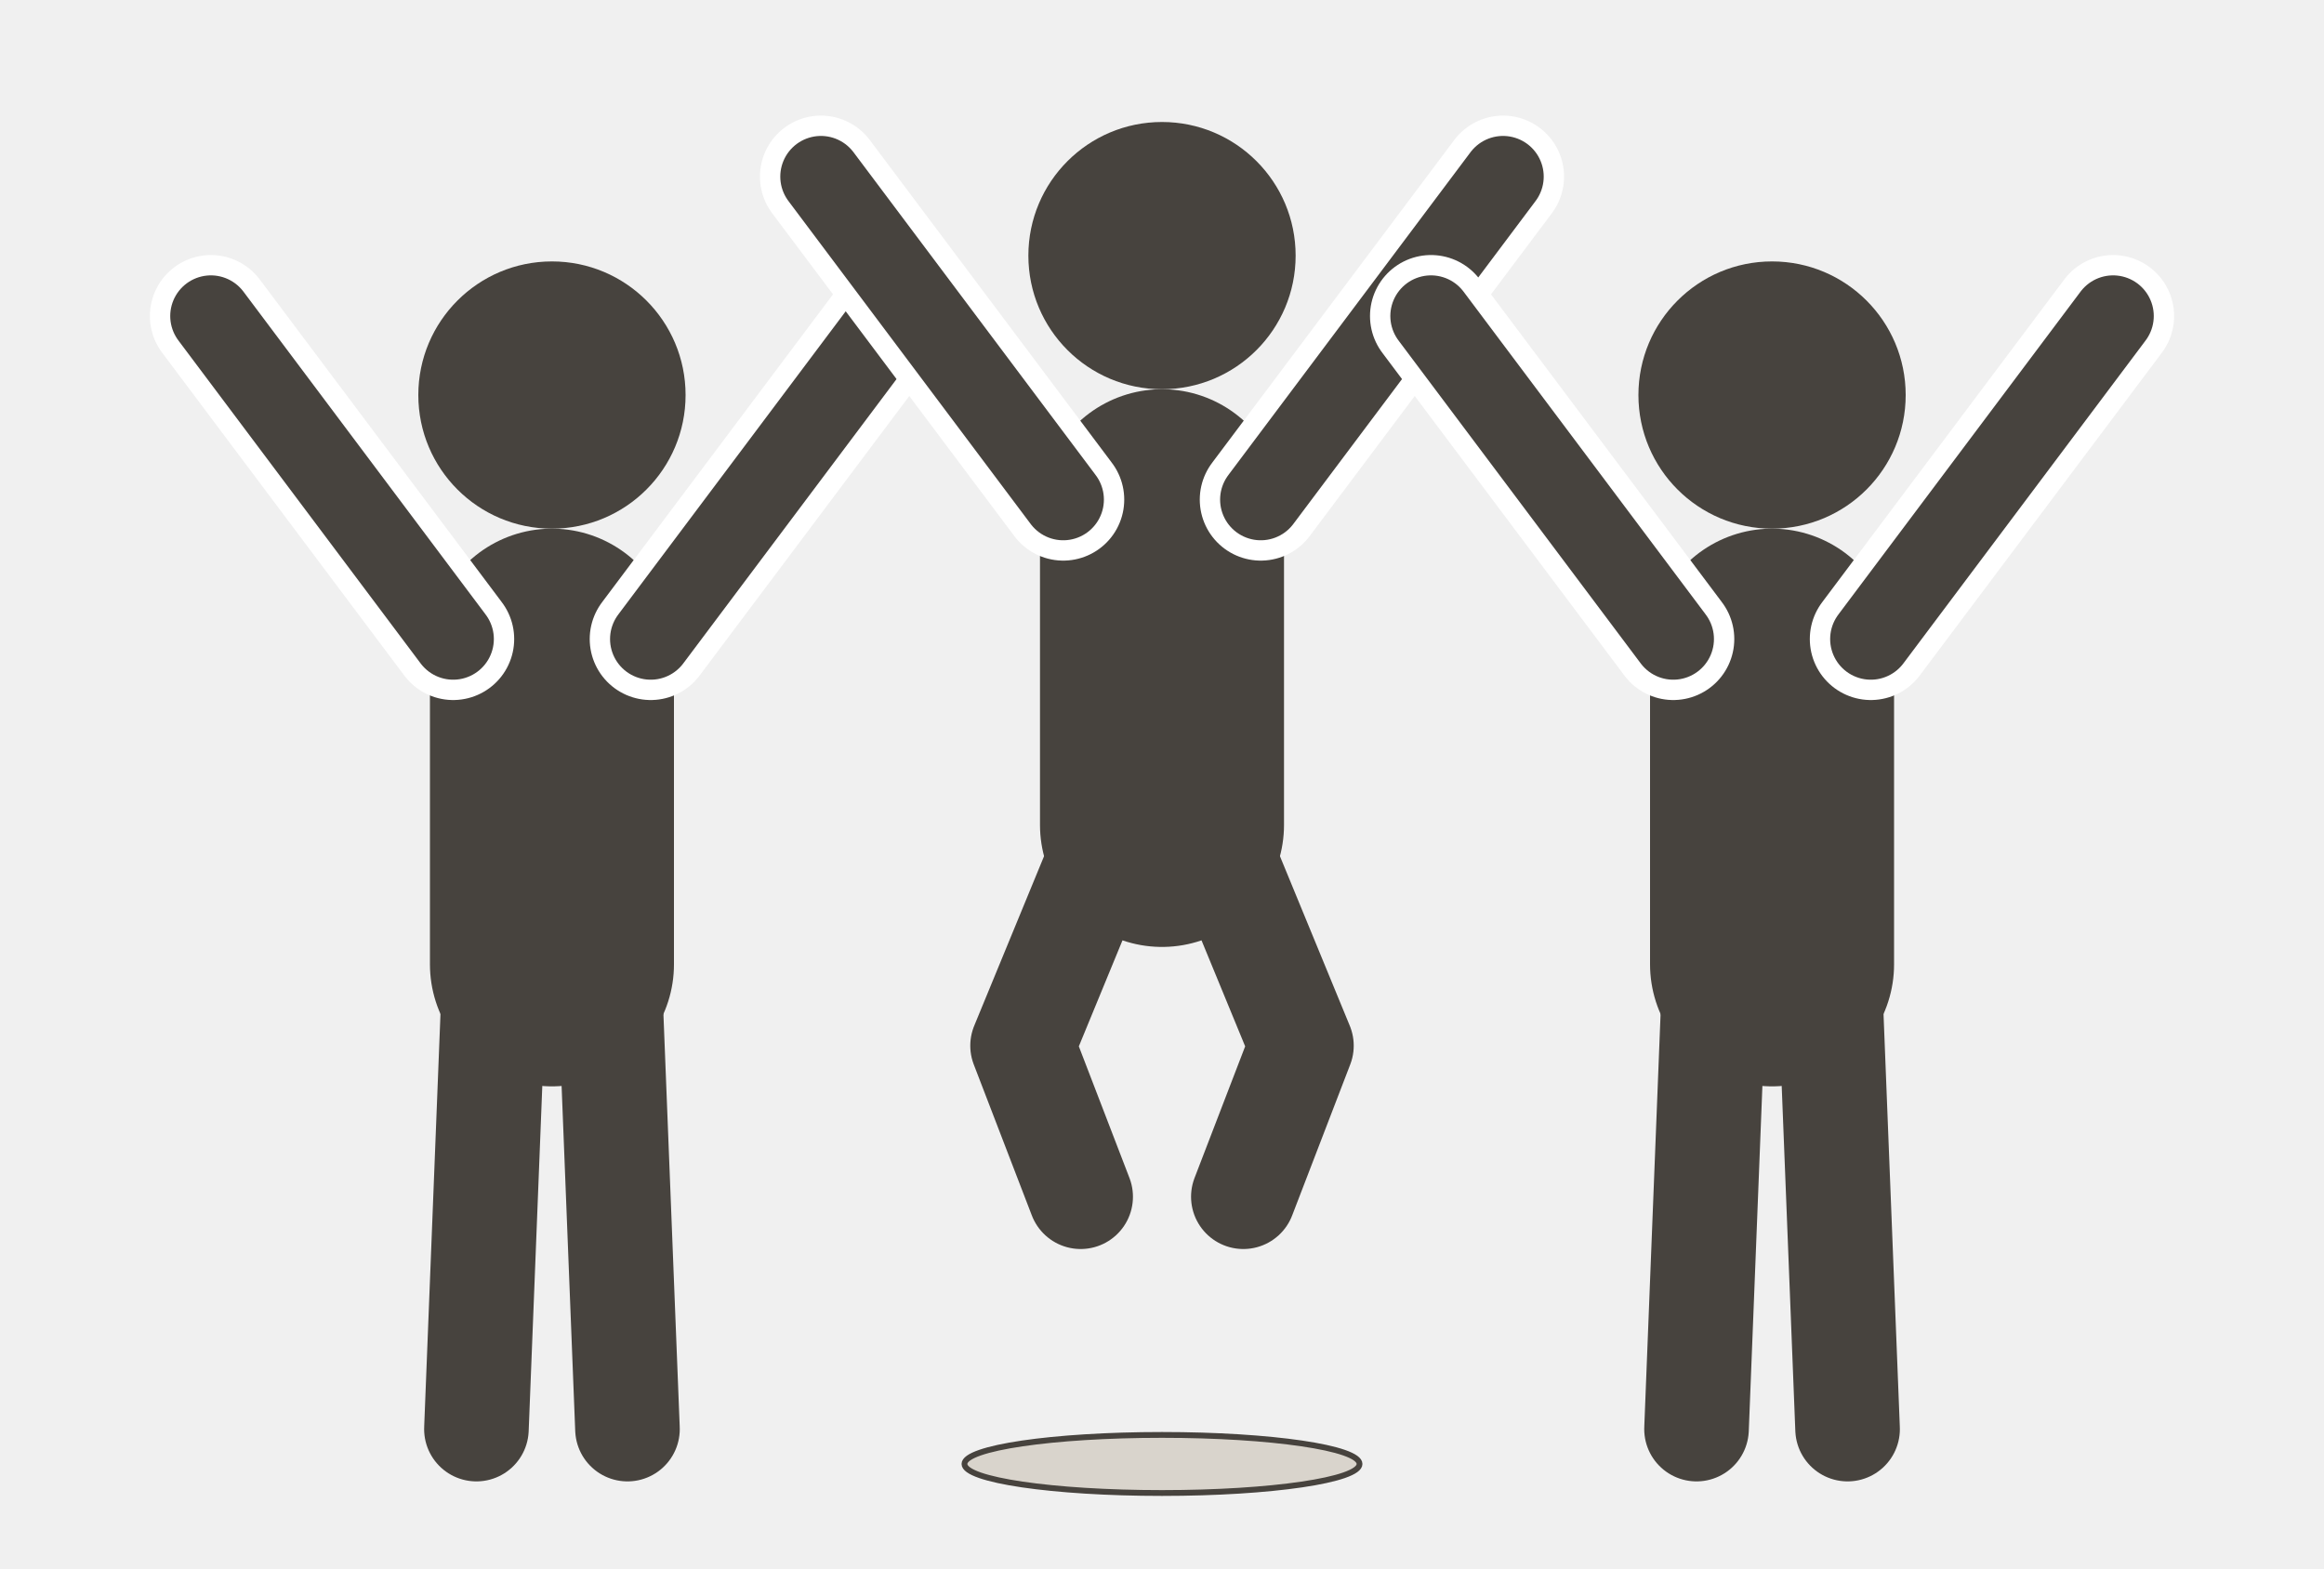
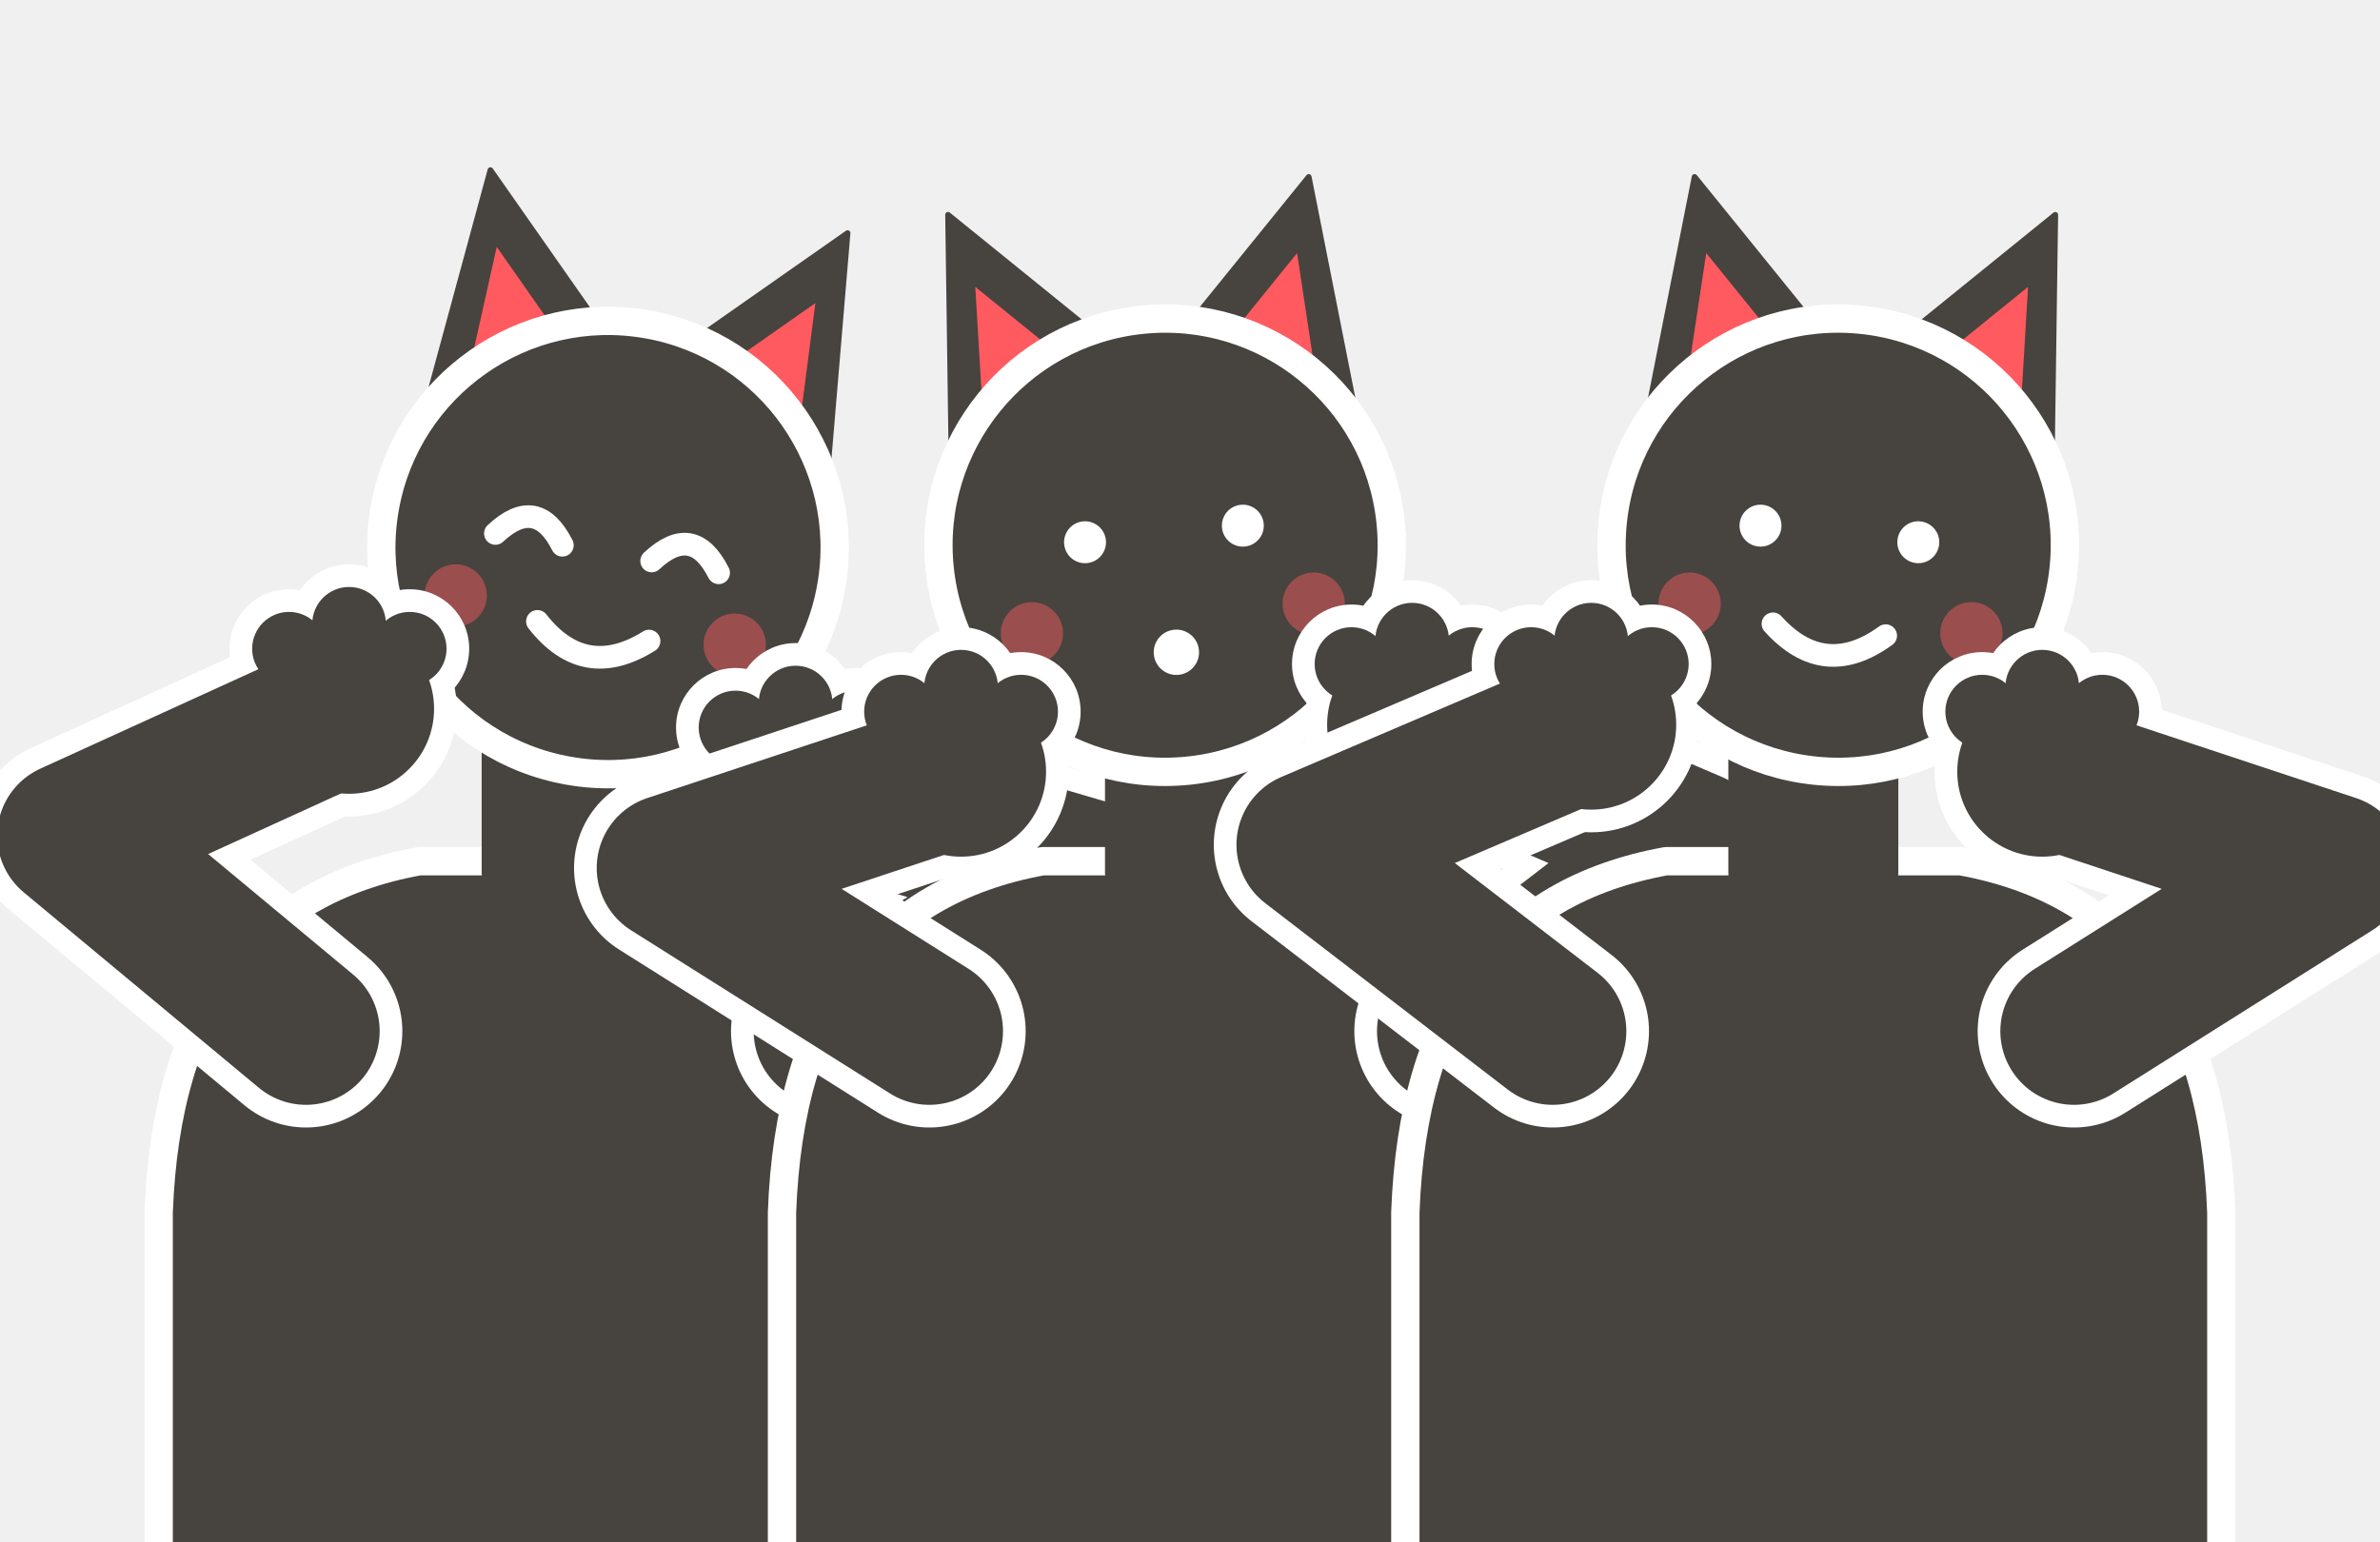
- <svg xmlns="http://www.w3.org/2000/svg" viewBox="0 0 400 270" role="img" aria-label="삼총사 만세">
+ <svg xmlns="http://www.w3.org/2000/svg" viewBox="0 0 420 272" role="img" aria-label="고양이 삼총사">
  <g fill="none" stroke="#47433e" stroke-linecap="round" stroke-linejoin="round">
-     <path d="M85 170 L82 246" stroke-width="18" />
-     <path d="M105 170 L108 246" stroke-width="18" />
-     <path d="M95 112 L95 166" stroke-width="42" />
-     <circle cx="95" cy="68" r="23" fill="#47433e" stroke="none" />
-     <ellipse cx="200" cy="252" rx="34" ry="5" fill="#d9d4cc" />
-     <path d="M190 146 L176 180 L186 206" stroke-width="18" />
-     <path d="M210 146 L224 180 L214 206" stroke-width="18" />
-     <path d="M200 88 L200 142" stroke-width="42" />
-     <circle cx="200" cy="44" r="23" fill="#47433e" stroke="none" />
-     <path d="M295 170 L292 246" stroke-width="18" />
-     <path d="M315 170 L318 246" stroke-width="18" />
-     <path d="M305 112 L305 166" stroke-width="42" />
-     <circle cx="305" cy="68" r="23" fill="#47433e" stroke="none" />
-     <path d="M78 110 L56.4 81.2 L36.3 54.4" stroke="#ffffff" stroke-width="21" />
-     <path d="M78 110 L56.4 81.2 L36.3 54.4" stroke-width="14" />
-     <path d="M112 110 L133.6 81.2 L153.7 54.4" stroke="#ffffff" stroke-width="21" />
-     <path d="M112 110 L133.6 81.2 L153.7 54.4" stroke-width="14" />
-     <path d="M183 86 L161.4 57.2 L141.3 30.4" stroke="#ffffff" stroke-width="21" />
-     <path d="M183 86 L161.4 57.2 L141.3 30.4" stroke-width="14" />
-     <path d="M217 86 L238.6 57.2 L258.7 30.4" stroke="#ffffff" stroke-width="21" />
-     <path d="M217 86 L238.6 57.2 L258.7 30.4" stroke-width="14" />
-     <path d="M288 110 L266.4 81.2 L246.3 54.4" stroke="#ffffff" stroke-width="21" />
-     <path d="M288 110 L266.4 81.2 L246.3 54.4" stroke-width="14" />
-     <path d="M322 110 L343.6 81.2 L363.7 54.4" stroke="#ffffff" stroke-width="21" />
-     <path d="M322 110 L343.6 81.2 L363.7 54.4" stroke-width="14" />
+     <path transform="translate(100 0) rotate(0 0 272) translate(0 272) scale(1) translate(0 -272)" d="M-72 420 L-72 214 Q-70 160 -26 152 L26 152 Q70 160 72 214 L72 420 Z" fill="#47433e" stroke="#ffffff" stroke-width="5" />
+     <rect transform="translate(100 0) rotate(0 0 272) translate(0 272) scale(1) translate(0 -272)" x="-15" y="118" width="30" height="44" rx="8" fill="#47433e" stroke="none" />
+     <g transform="translate(100 0) rotate(0 0 272) translate(0 272) scale(1) translate(0 -272) rotate(10 0 138) translate(0 96)">
+       <path d="M-36 -18 L-32 -62 L-8 -38 Z" fill="#47433e" />
+       <path d="M36 -18 L32 -62 L8 -38 Z" fill="#47433e" />
+       <path d="M-30 -28 L-29 -50 L-17 -38 Z" fill="#ff5a5f" />
+       <path d="M30 -28 L29 -50 L17 -38 Z" fill="#ff5a5f" />
+       <circle r="40" fill="#47433e" stroke="#ffffff" stroke-width="5" />
+       <path d="M-20 1 Q-14 -7 -8 1" stroke="#ffffff" stroke-width="4" fill="none" />
+       <path d="M8 1 Q14 -7 20 1" stroke="#ffffff" stroke-width="4" fill="none" />
+       <path d="M-10 15 Q0 24 10 15" stroke="#ffffff" stroke-width="4" fill="none" />
+       <circle cx="-25" cy="13" r="6" fill="#ff5a5f" opacity=".45" />
+       <circle cx="25" cy="13" r="6" fill="#ff5a5f" opacity=".45" />
+     </g>
+     <path d="M54 182 L12.5 147.5 L61.6 125.1" stroke="#ffffff" stroke-width="34" />
+     <circle cx="61.6" cy="125.1" r="19" fill="#ffffff" stroke="none" />
+     <circle cx="51" cy="114.5" r="10.5" fill="#ffffff" stroke="none" />
+     <circle cx="61.6" cy="110.1" r="10.5" fill="#ffffff" stroke="none" />
+     <circle cx="72.3" cy="114.5" r="10.5" fill="#ffffff" stroke="none" />
+     <path d="M54 182 L12.5 147.5 L61.6 125.1" stroke-width="26" />
+     <circle cx="61.6" cy="125.1" r="15" fill="#47433e" stroke="none" />
+     <circle cx="51" cy="114.5" r="6.5" fill="#47433e" stroke="none" />
+     <circle cx="61.6" cy="110.1" r="6.5" fill="#47433e" stroke="none" />
+     <circle cx="72.3" cy="114.5" r="6.5" fill="#47433e" stroke="none" />
+     <path d="M146 182 L192.3 154.2 L140.4 139" stroke="#ffffff" stroke-width="34" />
+     <circle cx="140.4" cy="139" r="19" fill="#ffffff" stroke="none" />
+     <circle cx="129.8" cy="128.4" r="10.5" fill="#ffffff" stroke="none" />
+     <circle cx="140.4" cy="124" r="10.5" fill="#ffffff" stroke="none" />
+     <circle cx="151" cy="128.4" r="10.5" fill="#ffffff" stroke="none" />
+     <path d="M146 182 L192.3 154.2 L140.4 139" stroke-width="26" />
+     <circle cx="140.4" cy="139" r="15" fill="#47433e" stroke="none" />
+     <circle cx="129.8" cy="128.4" r="6.5" fill="#47433e" stroke="none" />
+     <circle cx="140.4" cy="124" r="6.5" fill="#47433e" stroke="none" />
+     <circle cx="151" cy="128.4" r="6.5" fill="#47433e" stroke="none" />
+     <path transform="translate(210 0) rotate(0 0 272) translate(0 272) scale(1) translate(0 -272)" d="M-72 420 L-72 214 Q-70 160 -26 152 L26 152 Q70 160 72 214 L72 420 Z" fill="#47433e" stroke="#ffffff" stroke-width="5" />
+     <rect transform="translate(210 0) rotate(0 0 272) translate(0 272) scale(1) translate(0 -272)" x="-15" y="118" width="30" height="44" rx="8" fill="#47433e" stroke="none" />
+     <g transform="translate(210 0) rotate(0 0 272) translate(0 272) scale(1) translate(0 -272) rotate(-6 0 138) translate(0 96)">
+       <path d="M-36 -18 L-32 -62 L-8 -38 Z" fill="#47433e" />
+       <path d="M36 -18 L32 -62 L8 -38 Z" fill="#47433e" />
+       <path d="M-30 -28 L-29 -50 L-17 -38 Z" fill="#ff5a5f" />
+       <path d="M30 -28 L29 -50 L17 -38 Z" fill="#ff5a5f" />
+       <circle r="40" fill="#47433e" stroke="#ffffff" stroke-width="5" />
+       <circle cx="-14" cy="-2" r="4.2" fill="#ffffff" />
+       <circle cx="14" cy="-2" r="4.2" fill="#ffffff" />
+       <circle cx="0" cy="19" r="4.5" fill="#ffffff" />
+       <circle cx="-25" cy="13" r="6" fill="#ff5a5f" opacity=".45" />
+       <circle cx="25" cy="13" r="6" fill="#ff5a5f" opacity=".45" />
+     </g>
+     <path d="M164 182 L118.3 153.2 L169.6 136.2" stroke="#ffffff" stroke-width="34" />
+     <circle cx="169.6" cy="136.2" r="19" fill="#ffffff" stroke="none" />
+     <circle cx="159" cy="125.6" r="10.5" fill="#ffffff" stroke="none" />
+     <circle cx="169.6" cy="121.2" r="10.5" fill="#ffffff" stroke="none" />
+     <circle cx="180.2" cy="125.6" r="10.5" fill="#ffffff" stroke="none" />
+     <path d="M164 182 L118.3 153.2 L169.6 136.2" stroke-width="26" />
+     <circle cx="169.6" cy="136.2" r="15" fill="#47433e" stroke="none" />
+     <circle cx="159" cy="125.6" r="6.5" fill="#47433e" stroke="none" />
+     <circle cx="169.6" cy="121.2" r="6.5" fill="#47433e" stroke="none" />
+     <circle cx="180.2" cy="125.6" r="6.5" fill="#47433e" stroke="none" />
+     <path d="M256 182 L298.8 149.1 L249.2 127.9" stroke="#ffffff" stroke-width="34" />
+     <circle cx="249.2" cy="127.9" r="19" fill="#ffffff" stroke="none" />
+     <circle cx="238.5" cy="117.2" r="10.5" fill="#ffffff" stroke="none" />
+     <circle cx="249.2" cy="112.9" r="10.5" fill="#ffffff" stroke="none" />
+     <circle cx="259.8" cy="117.2" r="10.5" fill="#ffffff" stroke="none" />
+     <path d="M256 182 L298.8 149.1 L249.2 127.9" stroke-width="26" />
+     <circle cx="249.2" cy="127.9" r="15" fill="#47433e" stroke="none" />
+     <circle cx="238.5" cy="117.2" r="6.5" fill="#47433e" stroke="none" />
+     <circle cx="249.2" cy="112.9" r="6.5" fill="#47433e" stroke="none" />
+     <circle cx="259.8" cy="117.2" r="6.5" fill="#47433e" stroke="none" />
+     <path transform="translate(320 0) rotate(0 0 272) translate(0 272) scale(1) translate(0 -272)" d="M-72 420 L-72 214 Q-70 160 -26 152 L26 152 Q70 160 72 214 L72 420 Z" fill="#47433e" stroke="#ffffff" stroke-width="5" />
+     <rect transform="translate(320 0) rotate(0 0 272) translate(0 272) scale(1) translate(0 -272)" x="-15" y="118" width="30" height="44" rx="8" fill="#47433e" stroke="none" />
+     <g transform="translate(320 0) rotate(0 0 272) translate(0 272) scale(1) translate(0 -272) rotate(6 0 138) translate(0 96)">
+       <path d="M-36 -18 L-32 -62 L-8 -38 Z" fill="#47433e" />
+       <path d="M36 -18 L32 -62 L8 -38 Z" fill="#47433e" />
+       <path d="M-30 -28 L-29 -50 L-17 -38 Z" fill="#ff5a5f" />
+       <path d="M30 -28 L29 -50 L17 -38 Z" fill="#ff5a5f" />
+       <circle r="40" fill="#47433e" stroke="#ffffff" stroke-width="5" />
+       <circle cx="-14" cy="-2" r="4.2" fill="#ffffff" />
+       <circle cx="14" cy="-2" r="4.2" fill="#ffffff" />
+       <path d="M-10 15 Q0 24 10 15" stroke="#ffffff" stroke-width="4" fill="none" />
+       <circle cx="-25" cy="13" r="6" fill="#ff5a5f" opacity=".45" />
+       <circle cx="25" cy="13" r="6" fill="#ff5a5f" opacity=".45" />
+     </g>
+     <path d="M274 182 L231.2 149.1 L280.8 127.9" stroke="#ffffff" stroke-width="34" />
+     <circle cx="280.8" cy="127.9" r="19" fill="#ffffff" stroke="none" />
+     <circle cx="270.2" cy="117.2" r="10.5" fill="#ffffff" stroke="none" />
+     <circle cx="280.8" cy="112.9" r="10.5" fill="#ffffff" stroke="none" />
+     <circle cx="291.5" cy="117.2" r="10.5" fill="#ffffff" stroke="none" />
+     <path d="M274 182 L231.2 149.1 L280.8 127.9" stroke-width="26" />
+     <circle cx="280.8" cy="127.9" r="15" fill="#47433e" stroke="none" />
+     <circle cx="270.2" cy="117.2" r="6.5" fill="#47433e" stroke="none" />
+     <circle cx="280.8" cy="112.9" r="6.5" fill="#47433e" stroke="none" />
+     <circle cx="291.5" cy="117.2" r="6.5" fill="#47433e" stroke="none" />
+     <path d="M366 182 L411.7 153.2 L360.4 136.2" stroke="#ffffff" stroke-width="34" />
+     <circle cx="360.4" cy="136.2" r="19" fill="#ffffff" stroke="none" />
+     <circle cx="349.8" cy="125.6" r="10.5" fill="#ffffff" stroke="none" />
+     <circle cx="360.4" cy="121.2" r="10.5" fill="#ffffff" stroke="none" />
+     <circle cx="371" cy="125.6" r="10.5" fill="#ffffff" stroke="none" />
+     <path d="M366 182 L411.7 153.2 L360.4 136.2" stroke-width="26" />
+     <circle cx="360.4" cy="136.2" r="15" fill="#47433e" stroke="none" />
+     <circle cx="349.8" cy="125.6" r="6.5" fill="#47433e" stroke="none" />
+     <circle cx="360.4" cy="121.2" r="6.5" fill="#47433e" stroke="none" />
+     <circle cx="371" cy="125.6" r="6.5" fill="#47433e" stroke="none" />
  </g>
</svg>
